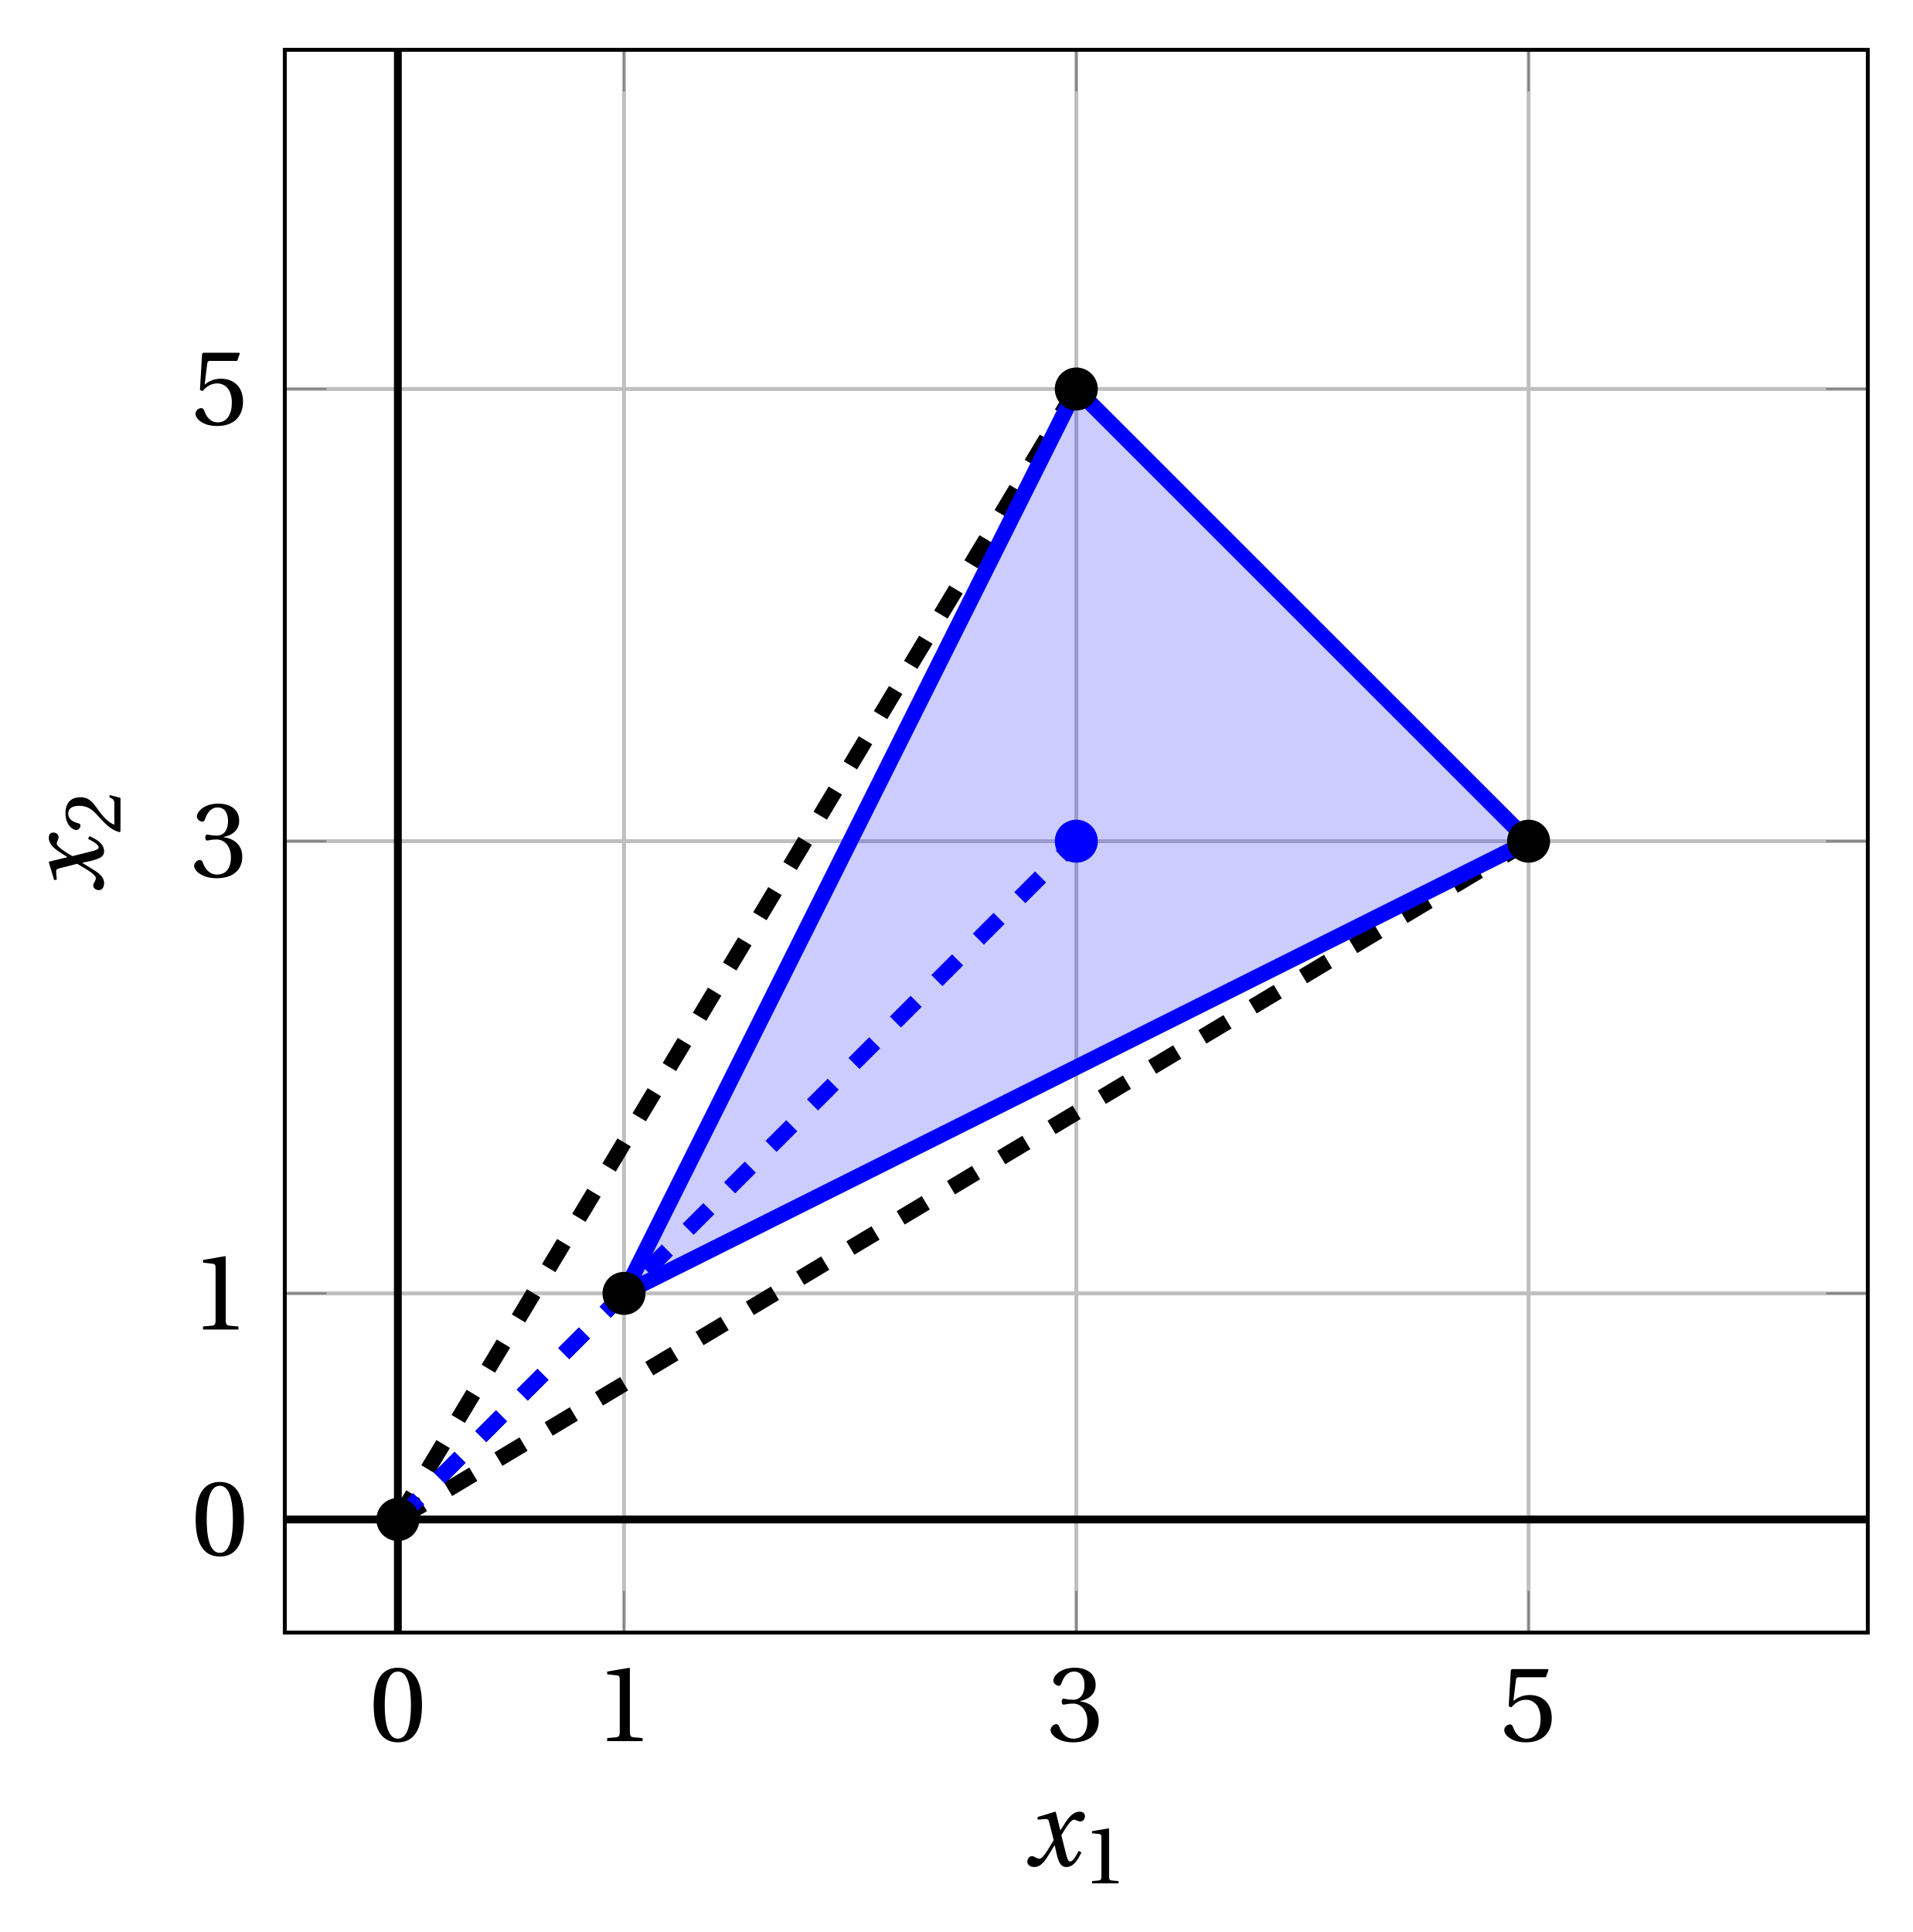
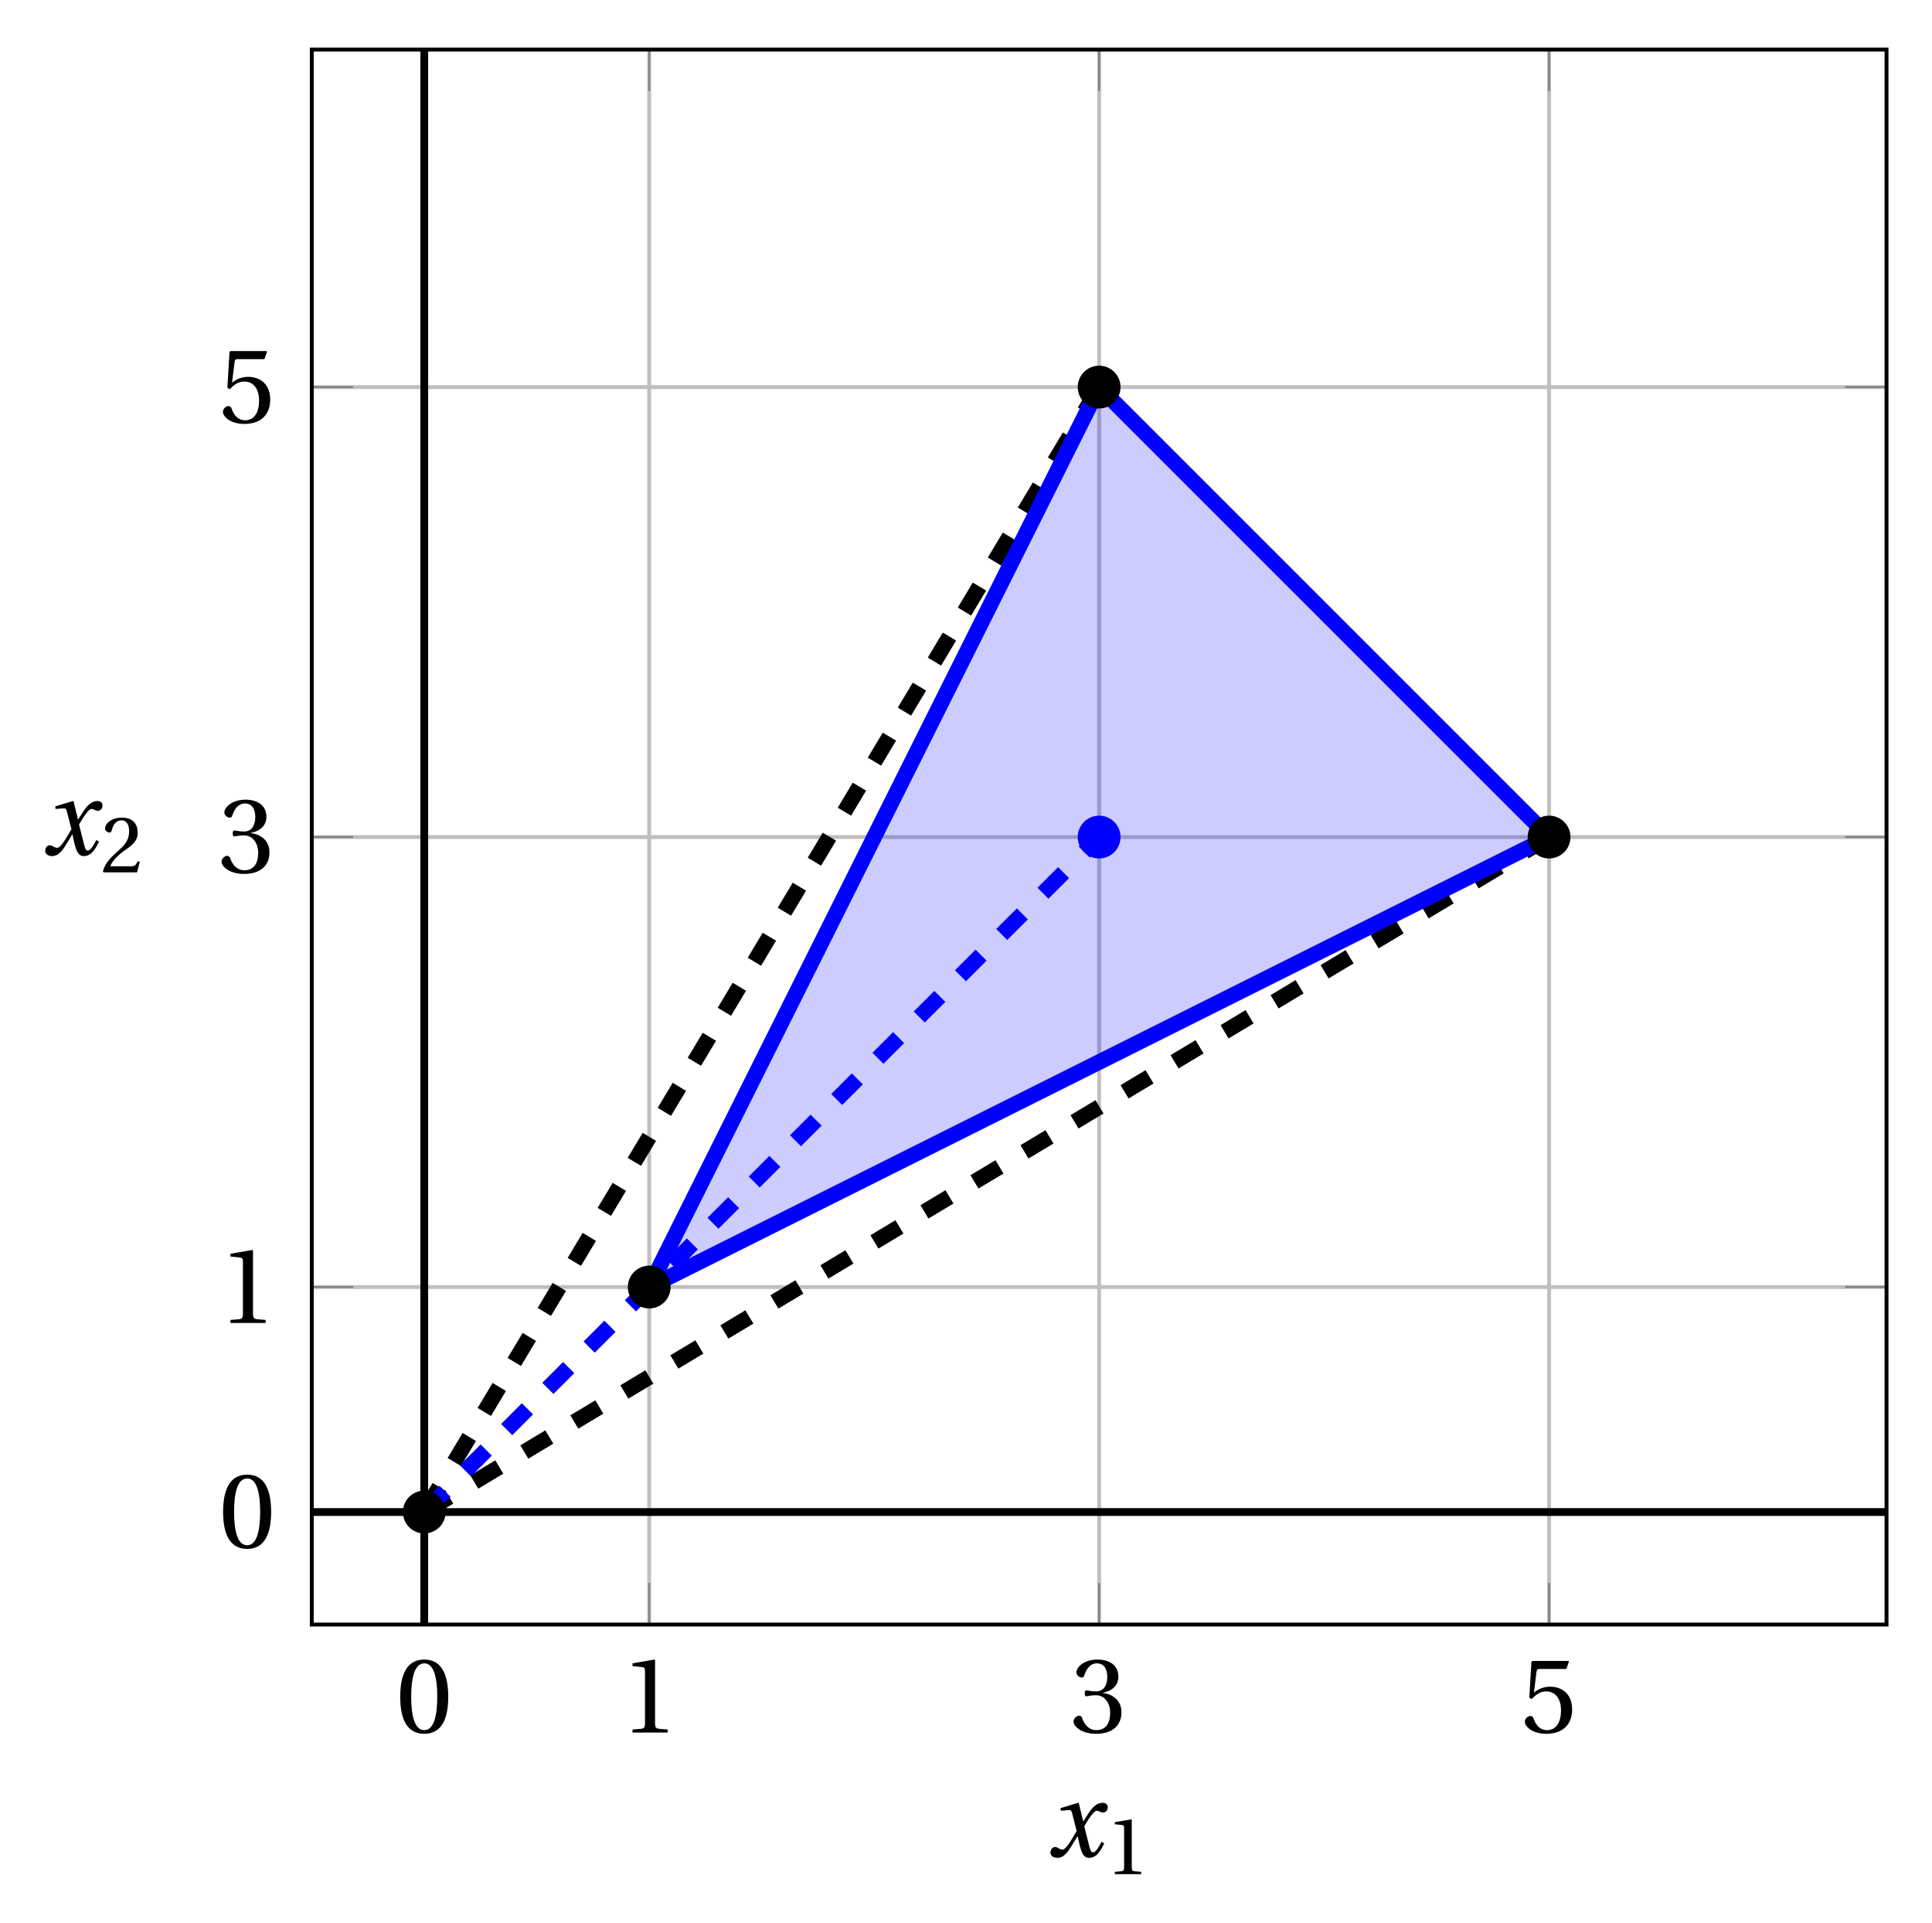
- <svg xmlns="http://www.w3.org/2000/svg" xmlns:xlink="http://www.w3.org/1999/xlink" width="195pt" height="197pt" viewBox="0 0 195 197">
+ <svg xmlns="http://www.w3.org/2000/svg" xmlns:xlink="http://www.w3.org/1999/xlink" width="198pt" height="197pt" viewBox="0 0 198 197">
  <defs>
    <g>
      <g id="glyph-0-0">
        <path d="M 2.922 -7.094 C 3.953 -7.094 4.25 -5.469 4.25 -3.672 C 4.25 -1.875 3.953 -0.25 2.922 -0.25 C 1.875 -0.25 1.578 -1.875 1.578 -3.672 C 1.578 -5.469 1.875 -7.094 2.922 -7.094 Z M 2.922 -7.484 C 1.094 -7.484 0.453 -5.875 0.453 -3.672 C 0.453 -1.469 1.094 0.125 2.922 0.125 C 4.734 0.125 5.375 -1.469 5.375 -3.672 C 5.375 -5.875 4.734 -7.484 2.922 -7.484 Z M 2.922 -7.484 " />
      </g>
      <g id="glyph-0-1">
        <path d="M 4.812 0 L 4.812 -0.312 L 3.891 -0.391 C 3.656 -0.422 3.516 -0.5 3.516 -0.938 L 3.516 -7.406 L 3.469 -7.484 L 1.203 -7.094 L 1.203 -6.812 L 2.219 -6.703 C 2.406 -6.672 2.484 -6.594 2.484 -6.266 L 2.484 -0.938 C 2.484 -0.719 2.453 -0.594 2.391 -0.516 C 2.328 -0.438 2.25 -0.406 2.125 -0.391 L 1.203 -0.312 L 1.203 0 Z M 4.812 0 " />
      </g>
      <g id="glyph-0-2">
        <path d="M 1.438 -4.031 C 1.438 -3.844 1.484 -3.719 1.625 -3.719 C 1.766 -3.719 2.062 -3.828 2.578 -3.828 C 3.516 -3.828 4.047 -2.984 4.047 -2.031 C 4.047 -0.719 3.406 -0.25 2.625 -0.25 C 1.891 -0.25 1.422 -0.797 1.203 -1.422 C 1.141 -1.625 1.031 -1.734 0.875 -1.734 C 0.688 -1.734 0.297 -1.516 0.297 -1.125 C 0.297 -0.656 1.062 0.125 2.609 0.125 C 4.203 0.125 5.203 -0.672 5.203 -2.078 C 5.203 -3.547 3.938 -4 3.328 -4.047 L 3.328 -4.094 C 3.922 -4.188 4.891 -4.625 4.891 -5.719 C 4.891 -6.938 3.922 -7.484 2.75 -7.484 C 1.297 -7.484 0.578 -6.641 0.578 -6.172 C 0.578 -5.828 0.969 -5.641 1.125 -5.641 C 1.266 -5.641 1.359 -5.719 1.391 -5.859 C 1.641 -6.609 2.062 -7.094 2.672 -7.094 C 3.547 -7.094 3.75 -6.328 3.75 -5.703 C 3.75 -5.047 3.516 -4.219 2.578 -4.219 C 2.062 -4.219 1.766 -4.328 1.625 -4.328 C 1.484 -4.328 1.438 -4.219 1.438 -4.031 Z M 1.438 -4.031 " />
      </g>
      <g id="glyph-0-3">
        <path d="M 4.688 -6.516 L 4.953 -7.266 L 4.891 -7.344 L 1.219 -7.344 L 1.109 -7.25 L 0.891 -3.562 L 1.156 -3.438 C 1.609 -3.953 2.062 -4.219 2.656 -4.219 C 3.359 -4.219 4.141 -3.703 4.141 -2.25 C 4.141 -1.109 3.672 -0.25 2.719 -0.25 C 1.953 -0.25 1.547 -0.812 1.328 -1.438 C 1.281 -1.609 1.172 -1.703 1.016 -1.703 C 0.797 -1.703 0.438 -1.484 0.438 -1.125 C 0.438 -0.609 1.203 0.125 2.641 0.125 C 4.453 0.125 5.281 -0.969 5.281 -2.359 C 5.281 -3.906 4.312 -4.703 3 -4.703 C 2.391 -4.703 1.75 -4.438 1.391 -4.109 L 1.375 -4.141 L 1.625 -6.188 C 1.656 -6.469 1.734 -6.516 1.953 -6.516 Z M 4.688 -6.516 " />
      </g>
      <g id="glyph-1-0">
        <path d="M 5.578 -1.516 C 5.312 -1.016 5.016 -0.438 4.703 -0.438 C 4.5 -0.438 4.406 -0.688 4.172 -1.672 L 3.812 -3.109 C 4.219 -3.812 4.781 -4.703 5.094 -4.703 C 5.188 -4.703 5.281 -4.672 5.406 -4.609 C 5.516 -4.562 5.625 -4.516 5.75 -4.516 C 6 -4.516 6.219 -4.75 6.219 -5.047 C 6.219 -5.391 5.969 -5.516 5.672 -5.516 C 5.078 -5.516 4.594 -5 4.203 -4.375 L 3.719 -3.625 L 3.703 -3.625 L 3.25 -5.484 L 3.188 -5.516 L 1.375 -4.969 L 1.406 -4.703 L 2.234 -4.766 C 2.438 -4.781 2.516 -4.719 2.625 -4.219 L 3.031 -2.625 L 2.719 -2.094 C 2.25 -1.281 1.844 -0.719 1.578 -0.719 C 1.469 -0.719 1.359 -0.766 1.25 -0.812 C 1.141 -0.875 1 -0.984 0.812 -0.984 C 0.531 -0.984 0.344 -0.688 0.344 -0.422 C 0.344 -0.109 0.609 0.125 1.047 0.125 C 1.797 0.125 2.219 -0.609 2.672 -1.359 L 3.109 -2.078 L 3.141 -2.078 L 3.328 -1.219 C 3.547 -0.344 3.75 0.125 4.312 0.125 C 5.109 0.125 5.531 -0.688 5.859 -1.359 Z M 5.578 -1.516 " />
      </g>
      <g id="glyph-2-0">
        <path d="M 3.609 0 L 3.609 -0.234 L 2.906 -0.297 C 2.734 -0.312 2.641 -0.375 2.641 -0.703 L 2.641 -5.562 L 2.594 -5.609 L 0.906 -5.328 L 0.906 -5.109 L 1.672 -5.031 C 1.812 -5 1.859 -4.938 1.859 -4.703 L 1.859 -0.703 C 1.859 -0.547 1.844 -0.453 1.797 -0.391 C 1.75 -0.328 1.688 -0.312 1.594 -0.297 L 0.906 -0.234 L 0.906 0 Z M 3.609 0 " />
      </g>
-       <g id="glyph-3-0">
-         <path d="M -1.516 -5.578 C -1.016 -5.312 -0.438 -5.016 -0.438 -4.703 C -0.438 -4.5 -0.688 -4.406 -1.672 -4.172 L -3.109 -3.812 C -3.812 -4.219 -4.703 -4.781 -4.703 -5.094 C -4.703 -5.188 -4.672 -5.281 -4.609 -5.406 C -4.562 -5.516 -4.516 -5.625 -4.516 -5.75 C -4.516 -6 -4.75 -6.219 -5.047 -6.219 C -5.391 -6.219 -5.516 -5.969 -5.516 -5.672 C -5.516 -5.078 -5 -4.594 -4.375 -4.203 L -3.625 -3.719 L -3.625 -3.703 L -5.484 -3.25 L -5.516 -3.188 L -4.969 -1.375 L -4.703 -1.406 L -4.766 -2.234 C -4.781 -2.438 -4.719 -2.516 -4.219 -2.625 L -2.625 -3.031 L -2.094 -2.719 C -1.281 -2.25 -0.719 -1.844 -0.719 -1.578 C -0.719 -1.469 -0.766 -1.359 -0.812 -1.25 C -0.875 -1.141 -0.984 -1 -0.984 -0.812 C -0.984 -0.531 -0.688 -0.344 -0.422 -0.344 C -0.109 -0.344 0.125 -0.609 0.125 -1.047 C 0.125 -1.797 -0.609 -2.219 -1.359 -2.672 L -2.078 -3.109 L -2.078 -3.141 L -1.219 -3.328 C -0.344 -3.547 0.125 -3.75 0.125 -4.312 C 0.125 -5.109 -0.688 -5.531 -1.359 -5.859 Z M -1.516 -5.578 " />
-       </g>
-       <g id="glyph-4-0">
-         <path d="M -1.094 -4 L -1.125 -3.766 C -0.688 -3.594 -0.625 -3.438 -0.625 -3.109 L -0.625 -0.984 C -1.062 -1.125 -1.641 -1.609 -2.188 -2.375 C -2.766 -3.172 -3.141 -3.781 -4.062 -3.781 C -5.219 -3.781 -5.609 -3.016 -5.609 -2.156 C -5.609 -1.016 -4.922 -0.438 -4.5 -0.438 C -4.219 -0.438 -4.078 -0.75 -4.078 -0.891 C -4.078 -1.047 -4.172 -1.094 -4.312 -1.125 C -4.875 -1.266 -5.328 -1.578 -5.328 -2.094 C -5.328 -2.734 -4.781 -2.906 -4.188 -2.906 C -3.297 -2.906 -2.812 -2.469 -2.172 -1.75 C -1.281 -0.734 -0.719 -0.375 -0.078 -0.219 L 0 -0.312 L 0 -3.719 Z M -1.094 -4 " />
+       <g id="glyph-2-1">
+         <path d="M 4 -1.094 L 3.766 -1.125 C 3.594 -0.688 3.438 -0.625 3.109 -0.625 L 0.984 -0.625 C 1.125 -1.062 1.609 -1.641 2.375 -2.188 C 3.172 -2.766 3.781 -3.141 3.781 -4.062 C 3.781 -5.219 3.016 -5.609 2.156 -5.609 C 1.016 -5.609 0.438 -4.922 0.438 -4.5 C 0.438 -4.219 0.75 -4.078 0.891 -4.078 C 1.047 -4.078 1.094 -4.172 1.125 -4.312 C 1.266 -4.875 1.578 -5.328 2.094 -5.328 C 2.734 -5.328 2.906 -4.781 2.906 -4.188 C 2.906 -3.297 2.469 -2.812 1.75 -2.172 C 0.734 -1.281 0.375 -0.719 0.219 -0.078 L 0.312 0 L 3.719 0 Z M 4 -1.094 " />
      </g>
    </g>
    <clipPath id="clip-0">
-       <path clip-rule="nonzero" d="M 29.035 109 L 87 109 L 87 166.469 L 29.035 166.469 Z M 29.035 109 " />
+       <path clip-rule="nonzero" d="M 31.953 109 L 90 109 L 90 166.469 L 31.953 166.469 Z M 31.953 109 " />
    </clipPath>
    <clipPath id="clip-1">
-       <path clip-rule="nonzero" d="M 29.035 63 L 179 63 L 179 166.469 L 29.035 166.469 Z M 29.035 63 " />
+       <path clip-rule="nonzero" d="M 31.953 63 L 182 63 L 182 166.469 L 31.953 166.469 Z M 31.953 63 " />
    </clipPath>
    <clipPath id="clip-2">
-       <path clip-rule="nonzero" d="M 29.035 17 L 133 17 L 133 166.469 L 29.035 166.469 Z M 29.035 17 " />
+       <path clip-rule="nonzero" d="M 31.953 17 L 136 17 L 136 166.469 L 31.953 166.469 Z M 31.953 17 " />
    </clipPath>
    <clipPath id="clip-3">
-       <path clip-rule="nonzero" d="M 29.035 63 L 133 63 L 133 166.469 L 29.035 166.469 Z M 29.035 63 " />
+       <path clip-rule="nonzero" d="M 31.953 63 L 136 63 L 136 166.469 L 31.953 166.469 Z M 31.953 63 " />
    </clipPath>
    <clipPath id="clip-4">
-       <path clip-rule="nonzero" d="M 40 5.078 L 41 5.078 L 41 166.469 L 40 166.469 Z M 40 5.078 " />
+       <path clip-rule="nonzero" d="M 43 5.078 L 44 5.078 L 44 166.469 L 43 166.469 Z M 43 5.078 " />
    </clipPath>
    <clipPath id="clip-5">
-       <path clip-rule="nonzero" d="M 29.035 154 L 190.422 154 L 190.422 156 L 29.035 156 Z M 29.035 154 " />
+       <path clip-rule="nonzero" d="M 31.953 154 L 193.34 154 L 193.34 156 L 31.953 156 Z M 31.953 154 " />
    </clipPath>
  </defs>
-   <path fill="none" stroke-width="0.399" stroke-linecap="butt" stroke-linejoin="miter" stroke="rgb(75%, 75%, 75%)" stroke-opacity="1" stroke-miterlimit="10" d="M 11.527 -0.002 L 11.527 161.389 M 34.582 -0.002 L 34.582 161.389 M 80.695 -0.002 L 80.695 161.389 M 126.805 -0.002 L 126.805 161.389 " transform="matrix(1, 0, 0, -1, 29.035, 166.467)" />
-   <path fill="none" stroke-width="0.399" stroke-linecap="butt" stroke-linejoin="miter" stroke="rgb(75%, 75%, 75%)" stroke-opacity="1" stroke-miterlimit="10" d="M 0 11.53 L 161.387 11.53 M 0 34.584 L 161.387 34.584 M 0 80.694 L 161.387 80.694 M 0 126.803 L 161.387 126.803 " transform="matrix(1, 0, 0, -1, 29.035, 166.467)" />
-   <path fill="none" stroke-width="0.199" stroke-linecap="butt" stroke-linejoin="miter" stroke="rgb(50%, 50%, 50%)" stroke-opacity="1" stroke-miterlimit="10" d="M 11.527 -0.002 L 11.527 4.252 M 34.582 -0.002 L 34.582 4.252 M 80.695 -0.002 L 80.695 4.252 M 126.805 -0.002 L 126.805 4.252 M 11.527 161.389 L 11.527 157.135 M 34.582 161.389 L 34.582 157.135 M 80.695 161.389 L 80.695 157.135 M 126.805 161.389 L 126.805 157.135 " transform="matrix(1, 0, 0, -1, 29.035, 166.467)" />
-   <path fill="none" stroke-width="0.199" stroke-linecap="butt" stroke-linejoin="miter" stroke="rgb(50%, 50%, 50%)" stroke-opacity="1" stroke-miterlimit="10" d="M 0 11.53 L 4.25 11.53 M 0 34.584 L 4.25 34.584 M 0 80.694 L 4.25 80.694 M 0 126.803 L 4.25 126.803 M 161.387 11.53 L 157.137 11.53 M 161.387 34.584 L 157.137 34.584 M 161.387 80.694 L 157.137 80.694 M 161.387 126.803 L 157.137 126.803 " transform="matrix(1, 0, 0, -1, 29.035, 166.467)" />
-   <path fill="none" stroke-width="0.399" stroke-linecap="butt" stroke-linejoin="miter" stroke="rgb(0%, 0%, 0%)" stroke-opacity="1" stroke-miterlimit="10" d="M 0 -0.002 L 0 161.389 L 161.387 161.389 L 161.387 -0.002 Z M 0 -0.002 " transform="matrix(1, 0, 0, -1, 29.035, 166.467)" />
+   <path fill="none" stroke-width="0.399" stroke-linecap="butt" stroke-linejoin="miter" stroke="rgb(75%, 75%, 75%)" stroke-opacity="1" stroke-miterlimit="10" d="M 11.528 -0.002 L 11.528 161.389 M 34.583 -0.002 L 34.583 161.389 M 80.693 -0.002 L 80.693 161.389 M 126.806 -0.002 L 126.806 161.389 " transform="matrix(1, 0, 0, -1, 31.952, 166.467)" />
+   <path fill="none" stroke-width="0.399" stroke-linecap="butt" stroke-linejoin="miter" stroke="rgb(75%, 75%, 75%)" stroke-opacity="1" stroke-miterlimit="10" d="M 0.001 11.53 L 161.388 11.53 M 0.001 34.584 L 161.388 34.584 M 0.001 80.694 L 161.388 80.694 M 0.001 126.803 L 161.388 126.803 " transform="matrix(1, 0, 0, -1, 31.952, 166.467)" />
+   <path fill="none" stroke-width="0.199" stroke-linecap="butt" stroke-linejoin="miter" stroke="rgb(50%, 50%, 50%)" stroke-opacity="1" stroke-miterlimit="10" d="M 11.528 -0.002 L 11.528 4.252 M 34.583 -0.002 L 34.583 4.252 M 80.693 -0.002 L 80.693 4.252 M 126.806 -0.002 L 126.806 4.252 M 11.528 161.389 L 11.528 157.135 M 34.583 161.389 L 34.583 157.135 M 80.693 161.389 L 80.693 157.135 M 126.806 161.389 L 126.806 157.135 " transform="matrix(1, 0, 0, -1, 31.952, 166.467)" />
+   <path fill="none" stroke-width="0.199" stroke-linecap="butt" stroke-linejoin="miter" stroke="rgb(50%, 50%, 50%)" stroke-opacity="1" stroke-miterlimit="10" d="M 0.001 11.53 L 4.251 11.53 M 0.001 34.584 L 4.251 34.584 M 0.001 80.694 L 4.251 80.694 M 0.001 126.803 L 4.251 126.803 M 161.388 11.53 L 157.134 11.53 M 161.388 34.584 L 157.134 34.584 M 161.388 80.694 L 157.134 80.694 M 161.388 126.803 L 157.134 126.803 " transform="matrix(1, 0, 0, -1, 31.952, 166.467)" />
+   <path fill="none" stroke-width="0.399" stroke-linecap="butt" stroke-linejoin="miter" stroke="rgb(0%, 0%, 0%)" stroke-opacity="1" stroke-miterlimit="10" d="M 0.001 -0.002 L 0.001 161.389 L 161.388 161.389 L 161.388 -0.002 Z M 0.001 -0.002 " transform="matrix(1, 0, 0, -1, 31.952, 166.467)" />
  <g fill="rgb(0%, 0%, 0%)" fill-opacity="1">
-     <use xlink:href="#glyph-0-0" x="37.645" y="177.537" />
+     <use xlink:href="#glyph-0-0" x="40.563" y="177.537" />
  </g>
  <g fill="rgb(0%, 0%, 0%)" fill-opacity="1">
-     <use xlink:href="#glyph-0-1" x="60.7" y="177.537" />
+     <use xlink:href="#glyph-0-1" x="63.618" y="177.537" />
  </g>
  <g fill="rgb(0%, 0%, 0%)" fill-opacity="1">
-     <use xlink:href="#glyph-0-2" x="106.81" y="177.537" />
+     <use xlink:href="#glyph-0-2" x="109.728" y="177.537" />
  </g>
  <g fill="rgb(0%, 0%, 0%)" fill-opacity="1">
-     <use xlink:href="#glyph-0-3" x="152.92" y="177.537" />
+     <use xlink:href="#glyph-0-3" x="155.838" y="177.537" />
  </g>
  <g fill="rgb(0%, 0%, 0%)" fill-opacity="1">
-     <use xlink:href="#glyph-0-0" x="19.495" y="158.592" />
+     <use xlink:href="#glyph-0-0" x="22.412" y="158.592" />
  </g>
  <g fill="rgb(0%, 0%, 0%)" fill-opacity="1">
-     <use xlink:href="#glyph-0-1" x="19.495" y="135.566" />
+     <use xlink:href="#glyph-0-1" x="22.412" y="135.566" />
  </g>
  <g fill="rgb(0%, 0%, 0%)" fill-opacity="1">
-     <use xlink:href="#glyph-0-2" x="19.495" y="89.426" />
+     <use xlink:href="#glyph-0-2" x="22.412" y="89.426" />
  </g>
  <g fill="rgb(0%, 0%, 0%)" fill-opacity="1">
-     <use xlink:href="#glyph-0-3" x="19.495" y="43.316" />
+     <use xlink:href="#glyph-0-3" x="22.412" y="43.316" />
  </g>
-   <path fill-rule="nonzero" fill="rgb(0%, 0%, 100%)" fill-opacity="0.2" d="M 63.617 131.883 L 155.84 85.773 L 109.73 39.664 L 63.617 131.883 " />
+   <path fill-rule="nonzero" fill="rgb(0%, 0%, 100%)" fill-opacity="0.2" d="M 66.535 131.883 L 158.758 85.773 L 112.645 39.664 L 66.535 131.883 " />
  <g clip-path="url(#clip-0)">
-     <path fill="none" stroke-width="1.594" stroke-linecap="butt" stroke-linejoin="miter" stroke="rgb(0%, 0%, 0%)" stroke-opacity="1" stroke-dasharray="2.989 2.989" stroke-miterlimit="10" d="M 11.527 11.53 L 34.582 34.584 " transform="matrix(1, 0, 0, -1, 29.035, 166.467)" />
+     <path fill="none" stroke-width="1.594" stroke-linecap="butt" stroke-linejoin="miter" stroke="rgb(0%, 0%, 0%)" stroke-opacity="1" stroke-dasharray="2.989 2.989" stroke-miterlimit="10" d="M 11.528 11.53 L 34.583 34.584 " transform="matrix(1, 0, 0, -1, 31.952, 166.467)" />
  </g>
  <g clip-path="url(#clip-1)">
-     <path fill="none" stroke-width="1.594" stroke-linecap="butt" stroke-linejoin="miter" stroke="rgb(0%, 0%, 0%)" stroke-opacity="1" stroke-dasharray="2.989 2.989" stroke-miterlimit="10" d="M 11.527 11.53 L 126.805 80.694 " transform="matrix(1, 0, 0, -1, 29.035, 166.467)" />
+     <path fill="none" stroke-width="1.594" stroke-linecap="butt" stroke-linejoin="miter" stroke="rgb(0%, 0%, 0%)" stroke-opacity="1" stroke-dasharray="2.989 2.989" stroke-miterlimit="10" d="M 11.528 11.53 L 126.806 80.694 " transform="matrix(1, 0, 0, -1, 31.952, 166.467)" />
  </g>
  <g clip-path="url(#clip-2)">
-     <path fill="none" stroke-width="1.594" stroke-linecap="butt" stroke-linejoin="miter" stroke="rgb(0%, 0%, 0%)" stroke-opacity="1" stroke-dasharray="2.989 2.989" stroke-miterlimit="10" d="M 11.527 11.53 L 80.695 126.803 " transform="matrix(1, 0, 0, -1, 29.035, 166.467)" />
+     <path fill="none" stroke-width="1.594" stroke-linecap="butt" stroke-linejoin="miter" stroke="rgb(0%, 0%, 0%)" stroke-opacity="1" stroke-dasharray="2.989 2.989" stroke-miterlimit="10" d="M 11.528 11.53 L 80.693 126.803 " transform="matrix(1, 0, 0, -1, 31.952, 166.467)" />
  </g>
-   <path fill="none" stroke-width="1.594" stroke-linecap="butt" stroke-linejoin="miter" stroke="rgb(0%, 0%, 100%)" stroke-opacity="1" stroke-miterlimit="10" d="M 34.582 34.584 L 126.805 80.694 L 80.695 126.803 L 34.582 34.584 " transform="matrix(1, 0, 0, -1, 29.035, 166.467)" />
+   <path fill="none" stroke-width="1.594" stroke-linecap="butt" stroke-linejoin="miter" stroke="rgb(0%, 0%, 100%)" stroke-opacity="1" stroke-miterlimit="10" d="M 34.583 34.584 L 126.806 80.694 L 80.693 126.803 L 34.583 34.584 " transform="matrix(1, 0, 0, -1, 31.952, 166.467)" />
  <g clip-path="url(#clip-3)">
-     <path fill="none" stroke-width="1.594" stroke-linecap="butt" stroke-linejoin="miter" stroke="rgb(0%, 0%, 100%)" stroke-opacity="1" stroke-dasharray="2.989 2.989" stroke-miterlimit="10" d="M 11.527 11.53 L 80.695 80.694 " transform="matrix(1, 0, 0, -1, 29.035, 166.467)" />
+     <path fill="none" stroke-width="1.594" stroke-linecap="butt" stroke-linejoin="miter" stroke="rgb(0%, 0%, 100%)" stroke-opacity="1" stroke-dasharray="2.989 2.989" stroke-miterlimit="10" d="M 11.528 11.53 L 80.693 80.694 " transform="matrix(1, 0, 0, -1, 31.952, 166.467)" />
  </g>
  <g clip-path="url(#clip-4)">
-     <path fill="none" stroke-width="0.797" stroke-linecap="butt" stroke-linejoin="miter" stroke="rgb(0%, 0%, 0%)" stroke-opacity="1" stroke-miterlimit="10" d="M 11.527 -0.002 L 11.527 161.389 " transform="matrix(1, 0, 0, -1, 29.035, 166.467)" />
+     <path fill="none" stroke-width="0.797" stroke-linecap="butt" stroke-linejoin="miter" stroke="rgb(0%, 0%, 0%)" stroke-opacity="1" stroke-miterlimit="10" d="M 11.528 -0.002 L 11.528 161.389 " transform="matrix(1, 0, 0, -1, 31.952, 166.467)" />
  </g>
  <g clip-path="url(#clip-5)">
-     <path fill="none" stroke-width="0.797" stroke-linecap="butt" stroke-linejoin="miter" stroke="rgb(0%, 0%, 0%)" stroke-opacity="1" stroke-miterlimit="10" d="M 0 11.53 L 161.387 11.53 " transform="matrix(1, 0, 0, -1, 29.035, 166.467)" />
+     <path fill="none" stroke-width="0.797" stroke-linecap="butt" stroke-linejoin="miter" stroke="rgb(0%, 0%, 0%)" stroke-opacity="1" stroke-miterlimit="10" d="M 0.001 11.53 L 161.388 11.53 " transform="matrix(1, 0, 0, -1, 31.952, 166.467)" />
  </g>
-   <path fill-rule="nonzero" fill="rgb(0%, 0%, 0%)" fill-opacity="1" stroke-width="0.399" stroke-linecap="butt" stroke-linejoin="miter" stroke="rgb(0%, 0%, 0%)" stroke-opacity="1" stroke-miterlimit="10" d="M 13.52 11.53 C 13.52 12.627 12.629 13.522 11.527 13.522 C 10.426 13.522 9.535 12.627 9.535 11.53 C 9.535 10.428 10.426 9.533 11.527 9.533 C 12.629 9.533 13.52 10.428 13.52 11.53 Z M 13.52 11.53 " transform="matrix(1, 0, 0, -1, 29.035, 166.467)" />
-   <path fill-rule="nonzero" fill="rgb(0%, 0%, 0%)" fill-opacity="1" stroke-width="0.399" stroke-linecap="butt" stroke-linejoin="miter" stroke="rgb(0%, 0%, 0%)" stroke-opacity="1" stroke-miterlimit="10" d="M 36.574 34.584 C 36.574 35.682 35.684 36.576 34.582 36.576 C 33.481 36.576 32.59 35.682 32.59 34.584 C 32.59 33.483 33.481 32.592 34.582 32.592 C 35.684 32.592 36.574 33.483 36.574 34.584 Z M 36.574 34.584 " transform="matrix(1, 0, 0, -1, 29.035, 166.467)" />
-   <path fill-rule="nonzero" fill="rgb(0%, 0%, 0%)" fill-opacity="1" stroke-width="0.399" stroke-linecap="butt" stroke-linejoin="miter" stroke="rgb(0%, 0%, 0%)" stroke-opacity="1" stroke-miterlimit="10" d="M 128.797 80.694 C 128.797 81.795 127.906 82.686 126.805 82.686 C 125.703 82.686 124.813 81.795 124.813 80.694 C 124.813 79.592 125.703 78.701 126.805 78.701 C 127.906 78.701 128.797 79.592 128.797 80.694 Z M 128.797 80.694 " transform="matrix(1, 0, 0, -1, 29.035, 166.467)" />
-   <path fill-rule="nonzero" fill="rgb(0%, 0%, 0%)" fill-opacity="1" stroke-width="0.399" stroke-linecap="butt" stroke-linejoin="miter" stroke="rgb(0%, 0%, 0%)" stroke-opacity="1" stroke-miterlimit="10" d="M 82.688 126.803 C 82.688 127.904 81.793 128.795 80.695 128.795 C 79.594 128.795 78.699 127.904 78.699 126.803 C 78.699 125.705 79.594 124.811 80.695 124.811 C 81.793 124.811 82.688 125.705 82.688 126.803 Z M 82.688 126.803 " transform="matrix(1, 0, 0, -1, 29.035, 166.467)" />
-   <path fill-rule="nonzero" fill="rgb(0%, 0%, 100%)" fill-opacity="1" stroke-width="0.399" stroke-linecap="butt" stroke-linejoin="miter" stroke="rgb(0%, 0%, 100%)" stroke-opacity="1" stroke-miterlimit="10" d="M 82.688 80.694 C 82.688 81.795 81.793 82.686 80.695 82.686 C 79.594 82.686 78.699 81.795 78.699 80.694 C 78.699 79.592 79.594 78.701 80.695 78.701 C 81.793 78.701 82.688 79.592 82.688 80.694 Z M 82.688 80.694 " transform="matrix(1, 0, 0, -1, 29.035, 166.467)" />
+   <path fill-rule="nonzero" fill="rgb(0%, 0%, 0%)" fill-opacity="1" stroke-width="0.399" stroke-linecap="butt" stroke-linejoin="miter" stroke="rgb(0%, 0%, 0%)" stroke-opacity="1" stroke-miterlimit="10" d="M 13.521 11.53 C 13.521 12.627 12.63 13.522 11.528 13.522 C 10.427 13.522 9.536 12.627 9.536 11.53 C 9.536 10.428 10.427 9.533 11.528 9.533 C 12.63 9.533 13.521 10.428 13.521 11.53 Z M 13.521 11.53 " transform="matrix(1, 0, 0, -1, 31.952, 166.467)" />
+   <path fill-rule="nonzero" fill="rgb(0%, 0%, 0%)" fill-opacity="1" stroke-width="0.399" stroke-linecap="butt" stroke-linejoin="miter" stroke="rgb(0%, 0%, 0%)" stroke-opacity="1" stroke-miterlimit="10" d="M 36.575 34.584 C 36.575 35.682 35.685 36.576 34.583 36.576 C 33.482 36.576 32.591 35.682 32.591 34.584 C 32.591 33.483 33.482 32.592 34.583 32.592 C 35.685 32.592 36.575 33.483 36.575 34.584 Z M 36.575 34.584 " transform="matrix(1, 0, 0, -1, 31.952, 166.467)" />
+   <path fill-rule="nonzero" fill="rgb(0%, 0%, 0%)" fill-opacity="1" stroke-width="0.399" stroke-linecap="butt" stroke-linejoin="miter" stroke="rgb(0%, 0%, 0%)" stroke-opacity="1" stroke-miterlimit="10" d="M 128.798 80.694 C 128.798 81.795 127.903 82.686 126.806 82.686 C 125.704 82.686 124.814 81.795 124.814 80.694 C 124.814 79.592 125.704 78.701 126.806 78.701 C 127.903 78.701 128.798 79.592 128.798 80.694 Z M 128.798 80.694 " transform="matrix(1, 0, 0, -1, 31.952, 166.467)" />
+   <path fill-rule="nonzero" fill="rgb(0%, 0%, 0%)" fill-opacity="1" stroke-width="0.399" stroke-linecap="butt" stroke-linejoin="miter" stroke="rgb(0%, 0%, 0%)" stroke-opacity="1" stroke-miterlimit="10" d="M 82.685 126.803 C 82.685 127.904 81.794 128.795 80.693 128.795 C 79.595 128.795 78.7 127.904 78.7 126.803 C 78.7 125.705 79.595 124.811 80.693 124.811 C 81.794 124.811 82.685 125.705 82.685 126.803 Z M 82.685 126.803 " transform="matrix(1, 0, 0, -1, 31.952, 166.467)" />
+   <path fill-rule="nonzero" fill="rgb(0%, 0%, 100%)" fill-opacity="1" stroke-width="0.399" stroke-linecap="butt" stroke-linejoin="miter" stroke="rgb(0%, 0%, 100%)" stroke-opacity="1" stroke-miterlimit="10" d="M 82.685 80.694 C 82.685 81.795 81.794 82.686 80.693 82.686 C 79.595 82.686 78.7 81.795 78.7 80.694 C 78.7 79.592 79.595 78.701 80.693 78.701 C 81.794 78.701 82.685 79.592 82.685 80.694 Z M 82.685 80.694 " transform="matrix(1, 0, 0, -1, 31.952, 166.467)" />
  <g fill="rgb(0%, 0%, 0%)" fill-opacity="1">
-     <use xlink:href="#glyph-1-0" x="104.391" y="190.248" />
+     <use xlink:href="#glyph-1-0" x="107.309" y="190.248" />
  </g>
  <g fill="rgb(0%, 0%, 0%)" fill-opacity="1">
-     <use xlink:href="#glyph-2-0" x="110.429" y="192.042" />
+     <use xlink:href="#glyph-2-0" x="113.346" y="192.042" />
  </g>
  <g fill="rgb(0%, 0%, 0%)" fill-opacity="1">
-     <use xlink:href="#glyph-3-0" x="10.49" y="91.11" />
+     <use xlink:href="#glyph-1-0" x="4.289" y="87.597" />
  </g>
  <g fill="rgb(0%, 0%, 0%)" fill-opacity="1">
-     <use xlink:href="#glyph-4-0" x="12.283" y="85.073" />
+     <use xlink:href="#glyph-2-1" x="10.326" y="89.39" />
  </g>
</svg>
